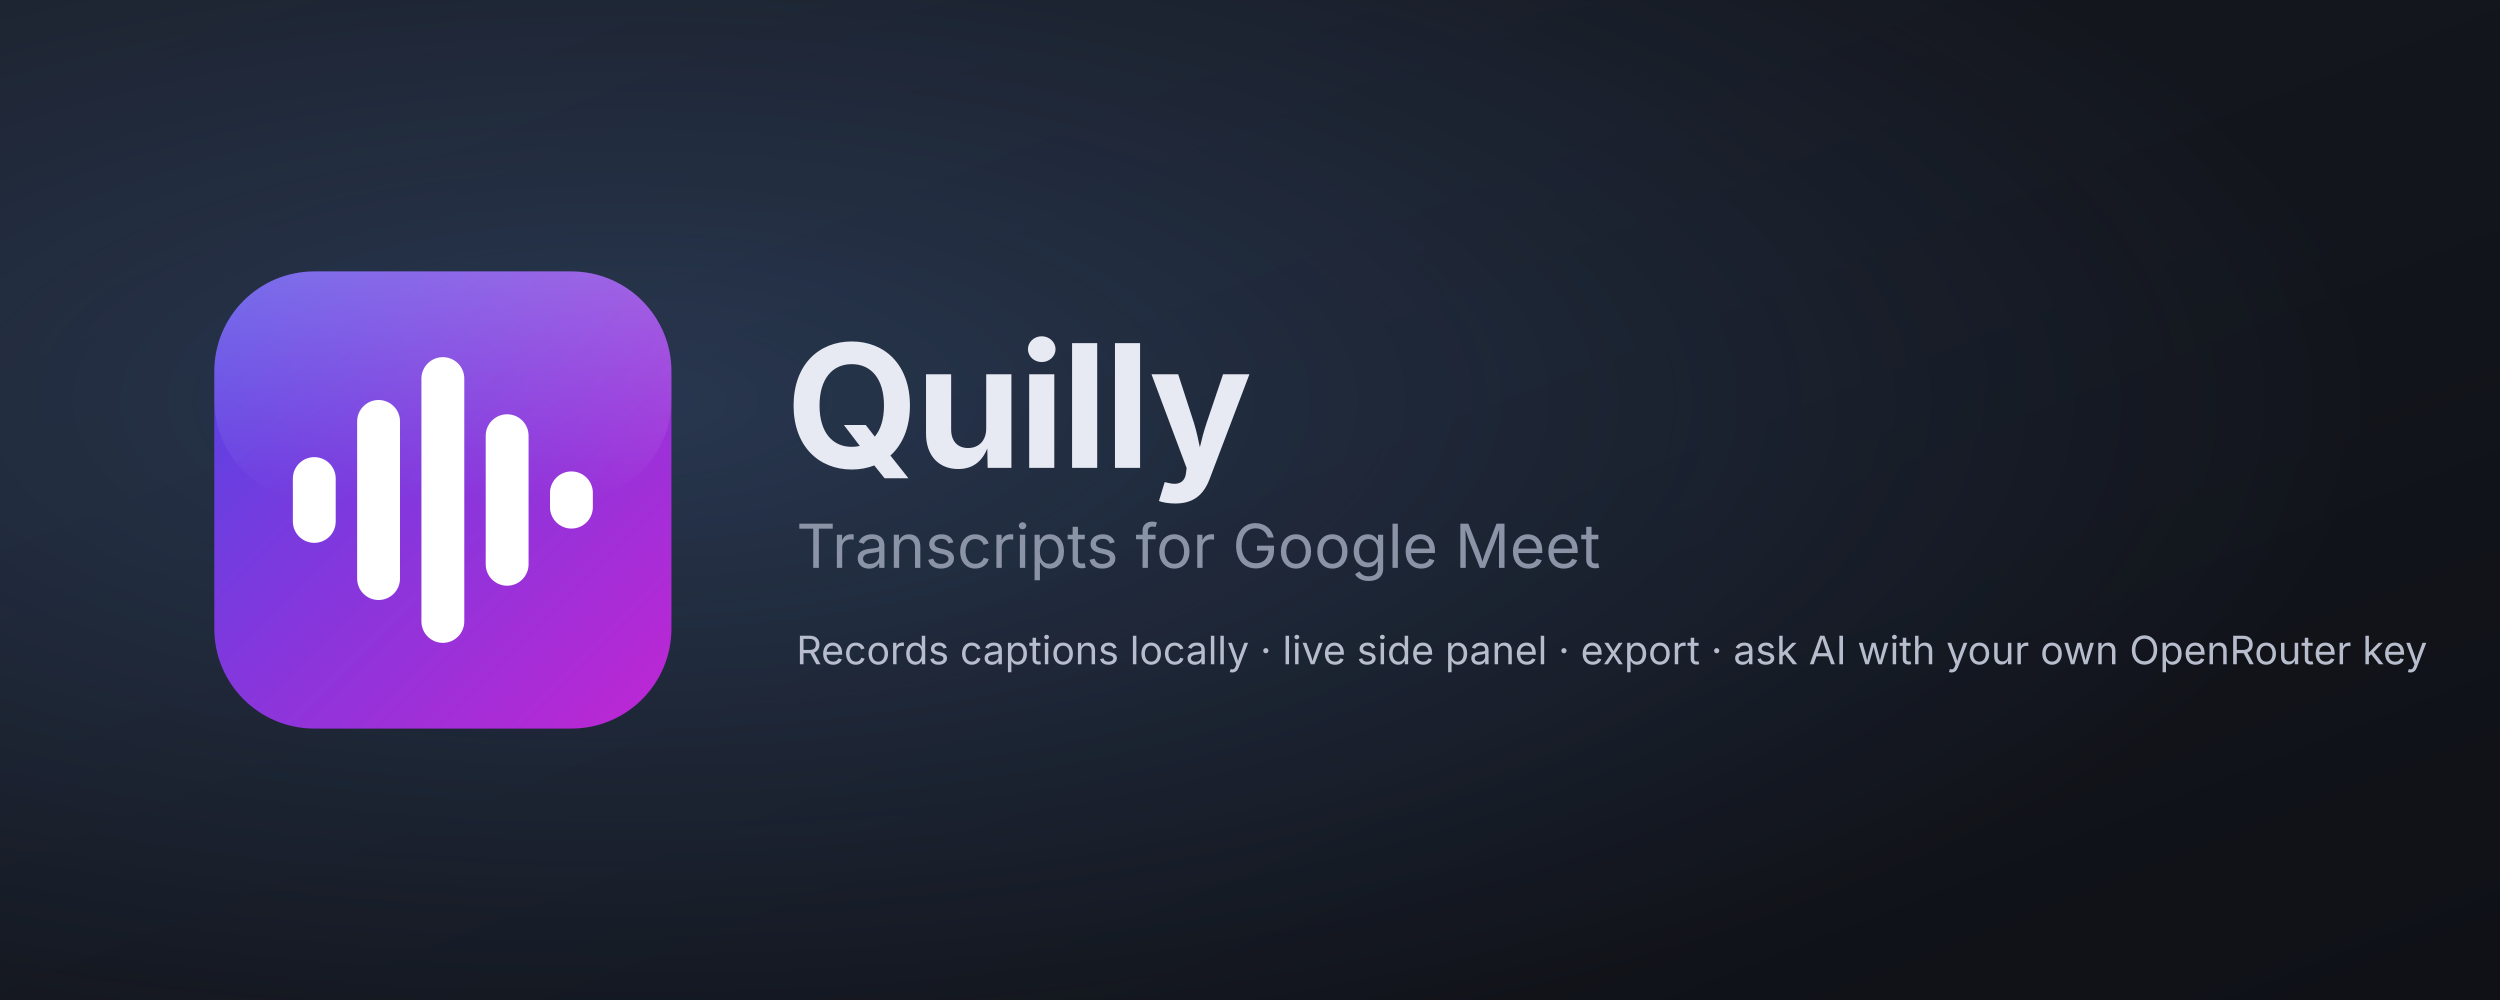
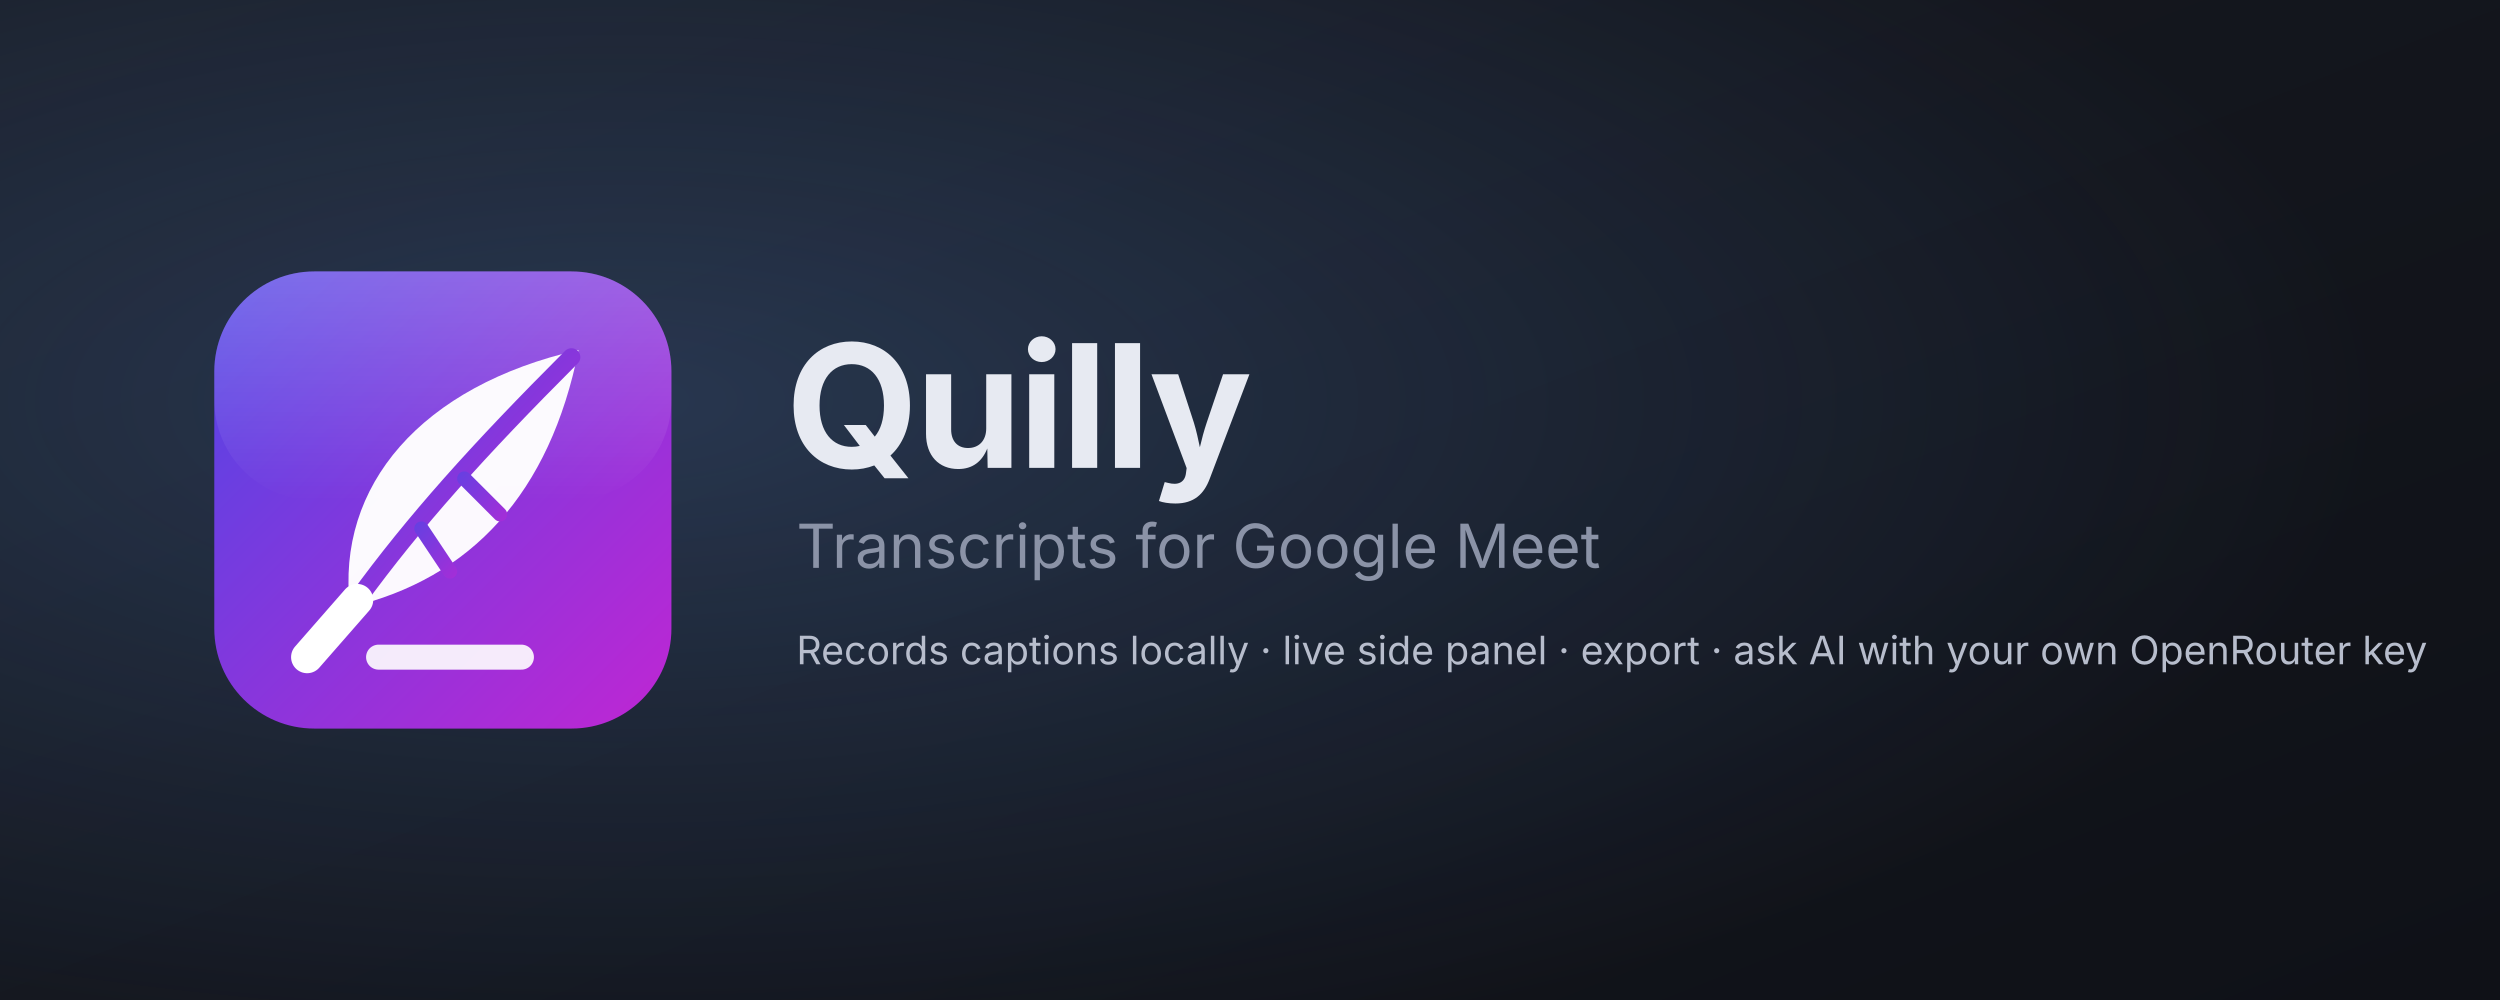
<svg xmlns="http://www.w3.org/2000/svg" width="1400" height="560" viewBox="0 0 1400 560">
  <defs>
    <linearGradient id="bg" x1="0" y1="0" x2="1" y2="1">
      <stop offset="0" stop-color="#171a22" />
      <stop offset="1" stop-color="#0f1117" />
    </linearGradient>
    <linearGradient id="tile" x1="0" y1="0" x2="1" y2="1">
      <stop offset="0" stop-color="#4f46e5" />
      <stop offset="1" stop-color="#c026d3" />
    </linearGradient>
    <linearGradient id="sheen" x1="0" y1="0" x2="0" y2="1">
      <stop offset="0" stop-color="#fff" stop-opacity=".22" />
      <stop offset="1" stop-color="#fff" stop-opacity="0" />
    </linearGradient>
    <radialGradient id="glow" cx=".25" cy=".4" r=".7">
      <stop offset="0" stop-color="#6ea8fe" stop-opacity=".22" />
      <stop offset="1" stop-color="#6ea8fe" stop-opacity="0" />
    </radialGradient>
  </defs>
  <rect width="1400" height="560" fill="url(#bg)" />
  <rect width="1400" height="560" fill="url(#glow)" />
  <g transform="translate(120 152)">
    <rect width="256" height="256" rx="56" fill="url(#tile)" />
    <rect width="256" height="128" rx="56" fill="url(#sheen)" />
-     <g fill="#fff">
-       <rect x="44" y="104" width="24" height="48" rx="12" />
-       <rect x="80" y="72" width="24" height="112" rx="12" />
-       <rect x="116" y="48" width="24" height="160" rx="12" />
-       <rect x="152" y="80" width="24" height="96" rx="12" />
-       <rect x="188" y="112" width="24" height="32" rx="12" />
+     <g transform="scale(2)">
+       <path d="M38 94 C 34 60, 58 32, 102 22 C 94 62, 72 86, 38 94 Z" fill="#fff" opacity=".97" />
+       <path d="M40 92 C 56 70, 74 50, 100 24" fill="none" stroke="url(#tile)" stroke-width="5" stroke-linecap="round" />
+       <path d="M58 72 L 66 84 M70 58 L 80 68" fill="none" stroke="url(#tile)" stroke-width="4" stroke-linecap="round" />
+       <path d="M40 92 L 26 108" fill="none" stroke="#fff" stroke-width="9" stroke-linecap="round" />
+       <path d="M46 108 H 86" fill="none" stroke="#fff" stroke-width="7" stroke-linecap="round" opacity=".9" />
    </g>
  </g>
  <text x="440" y="262" font-family="-apple-system, 'SF Pro Display', 'Helvetica Neue', Inter, Arial, sans-serif" font-size="96" font-weight="700" fill="#e7eaf2" letter-spacing="-2">Quilly</text>
  <text x="446" y="318" font-family="-apple-system, 'SF Pro Text', 'Helvetica Neue', Inter, Arial, sans-serif" font-size="34" fill="#8b93a7">Transcripts for Google Meet</text>
  <text x="446" y="372" font-family="-apple-system, 'SF Pro Text', 'Helvetica Neue', Inter, Arial, sans-serif" font-size="22" fill="#b7bdcc">Records captions locally · live side panel · export · ask AI with your own OpenRouter key</text>
</svg>
